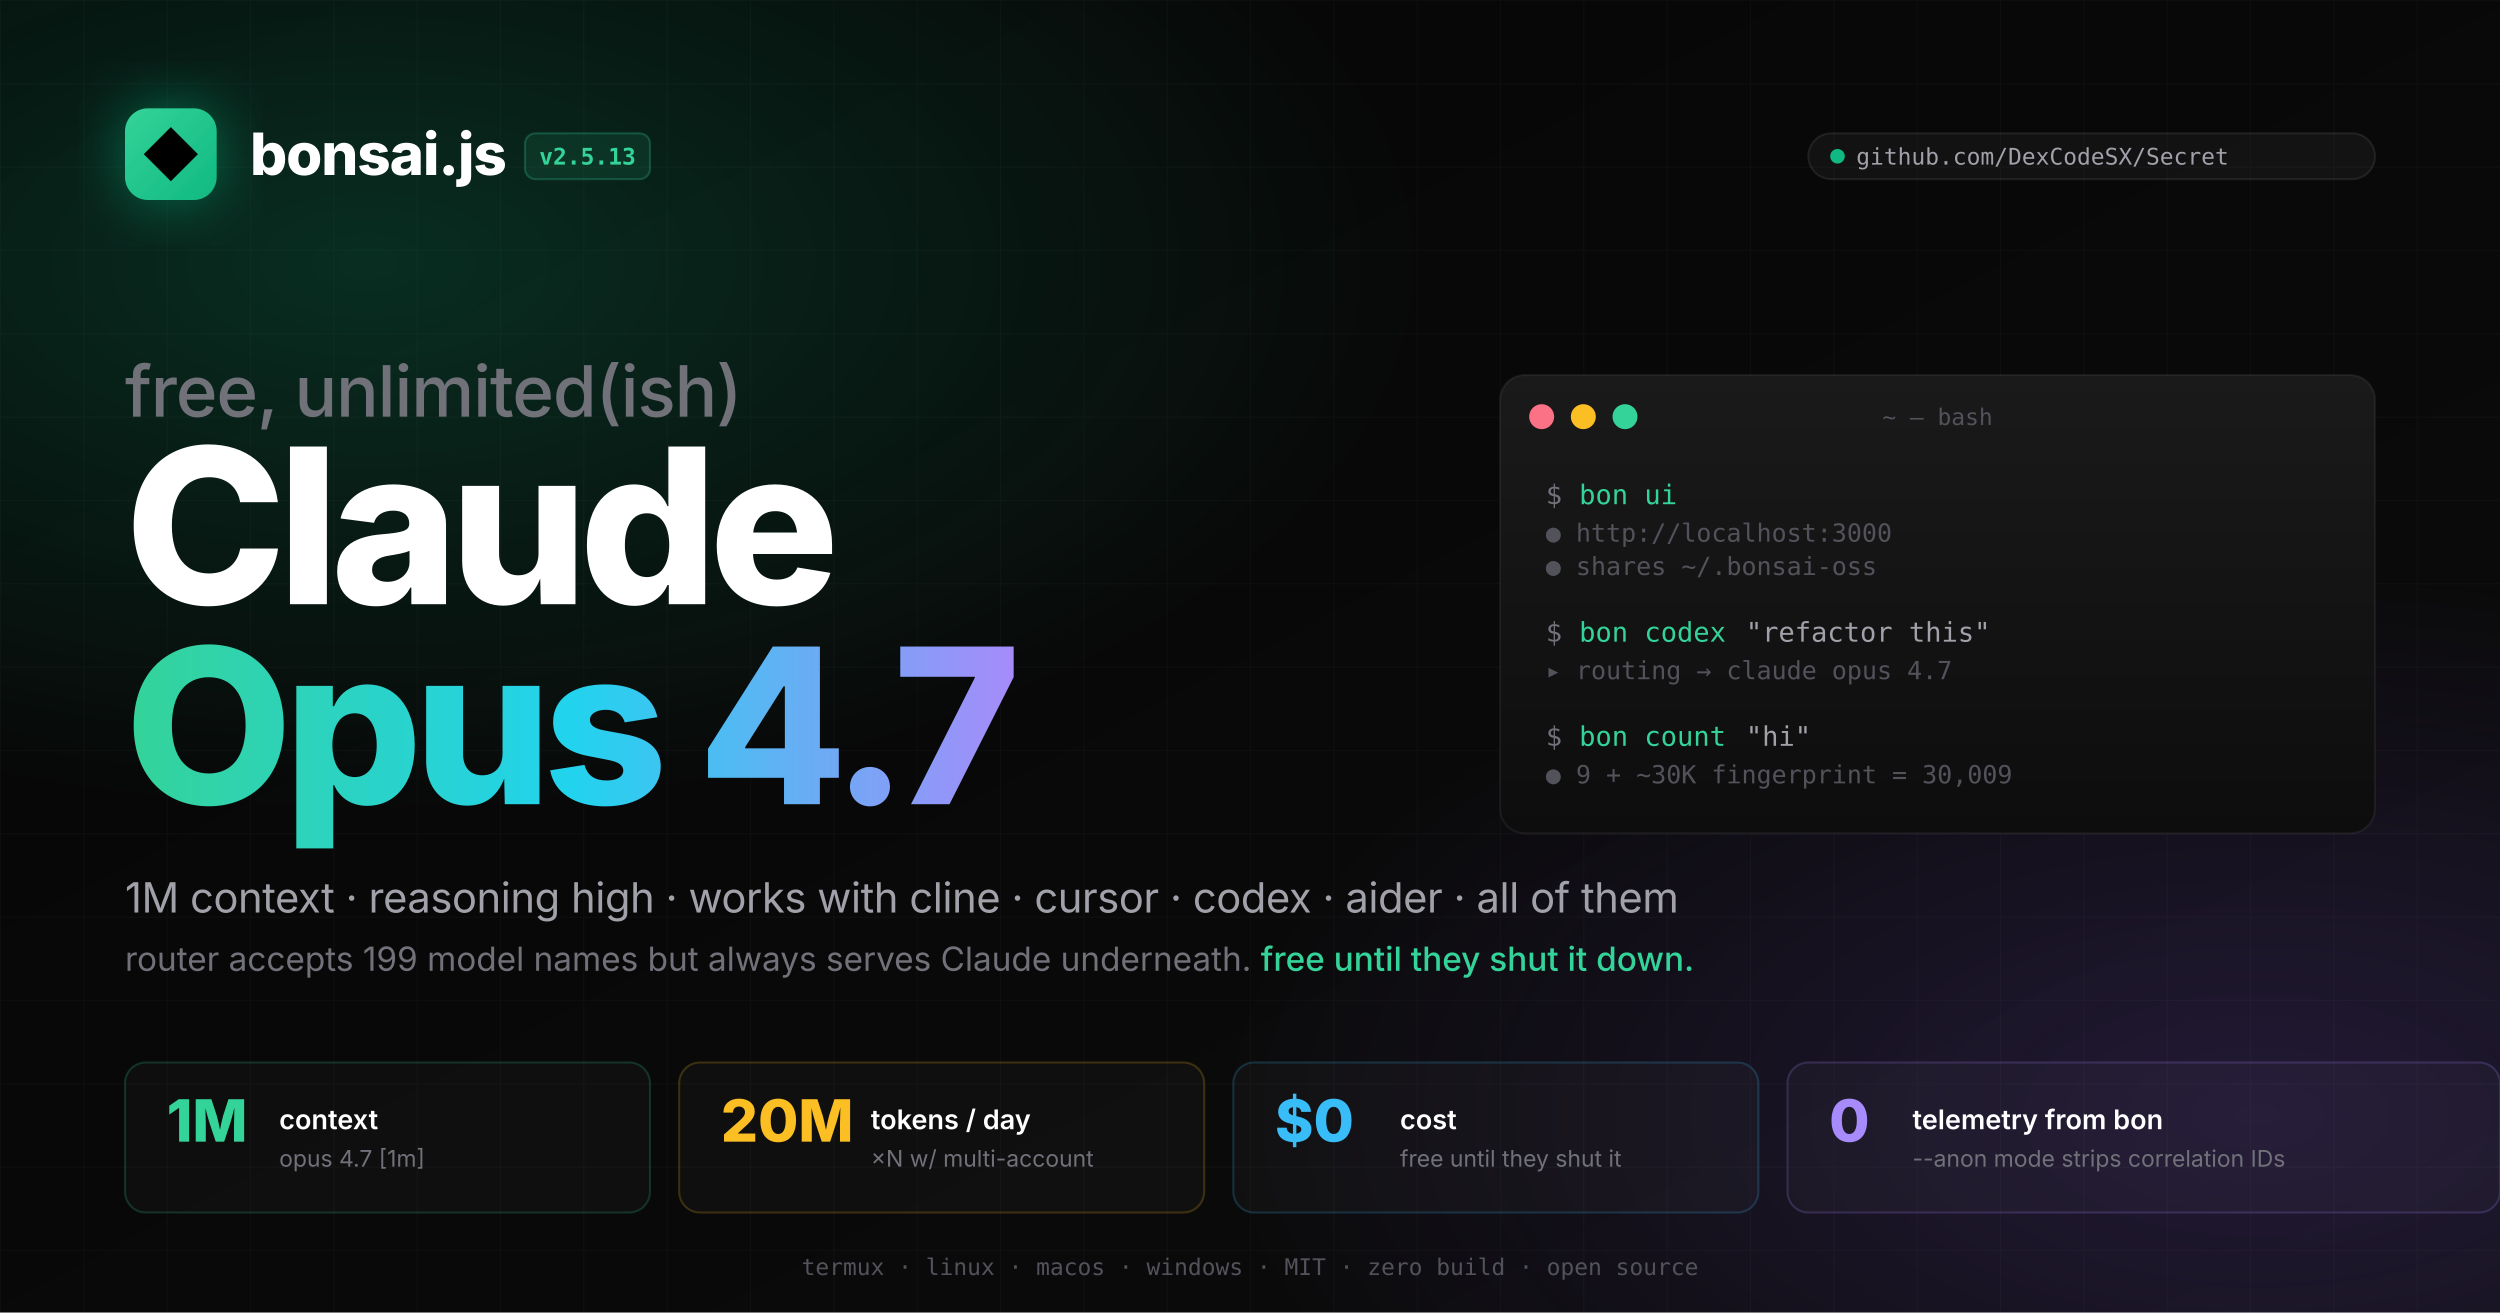
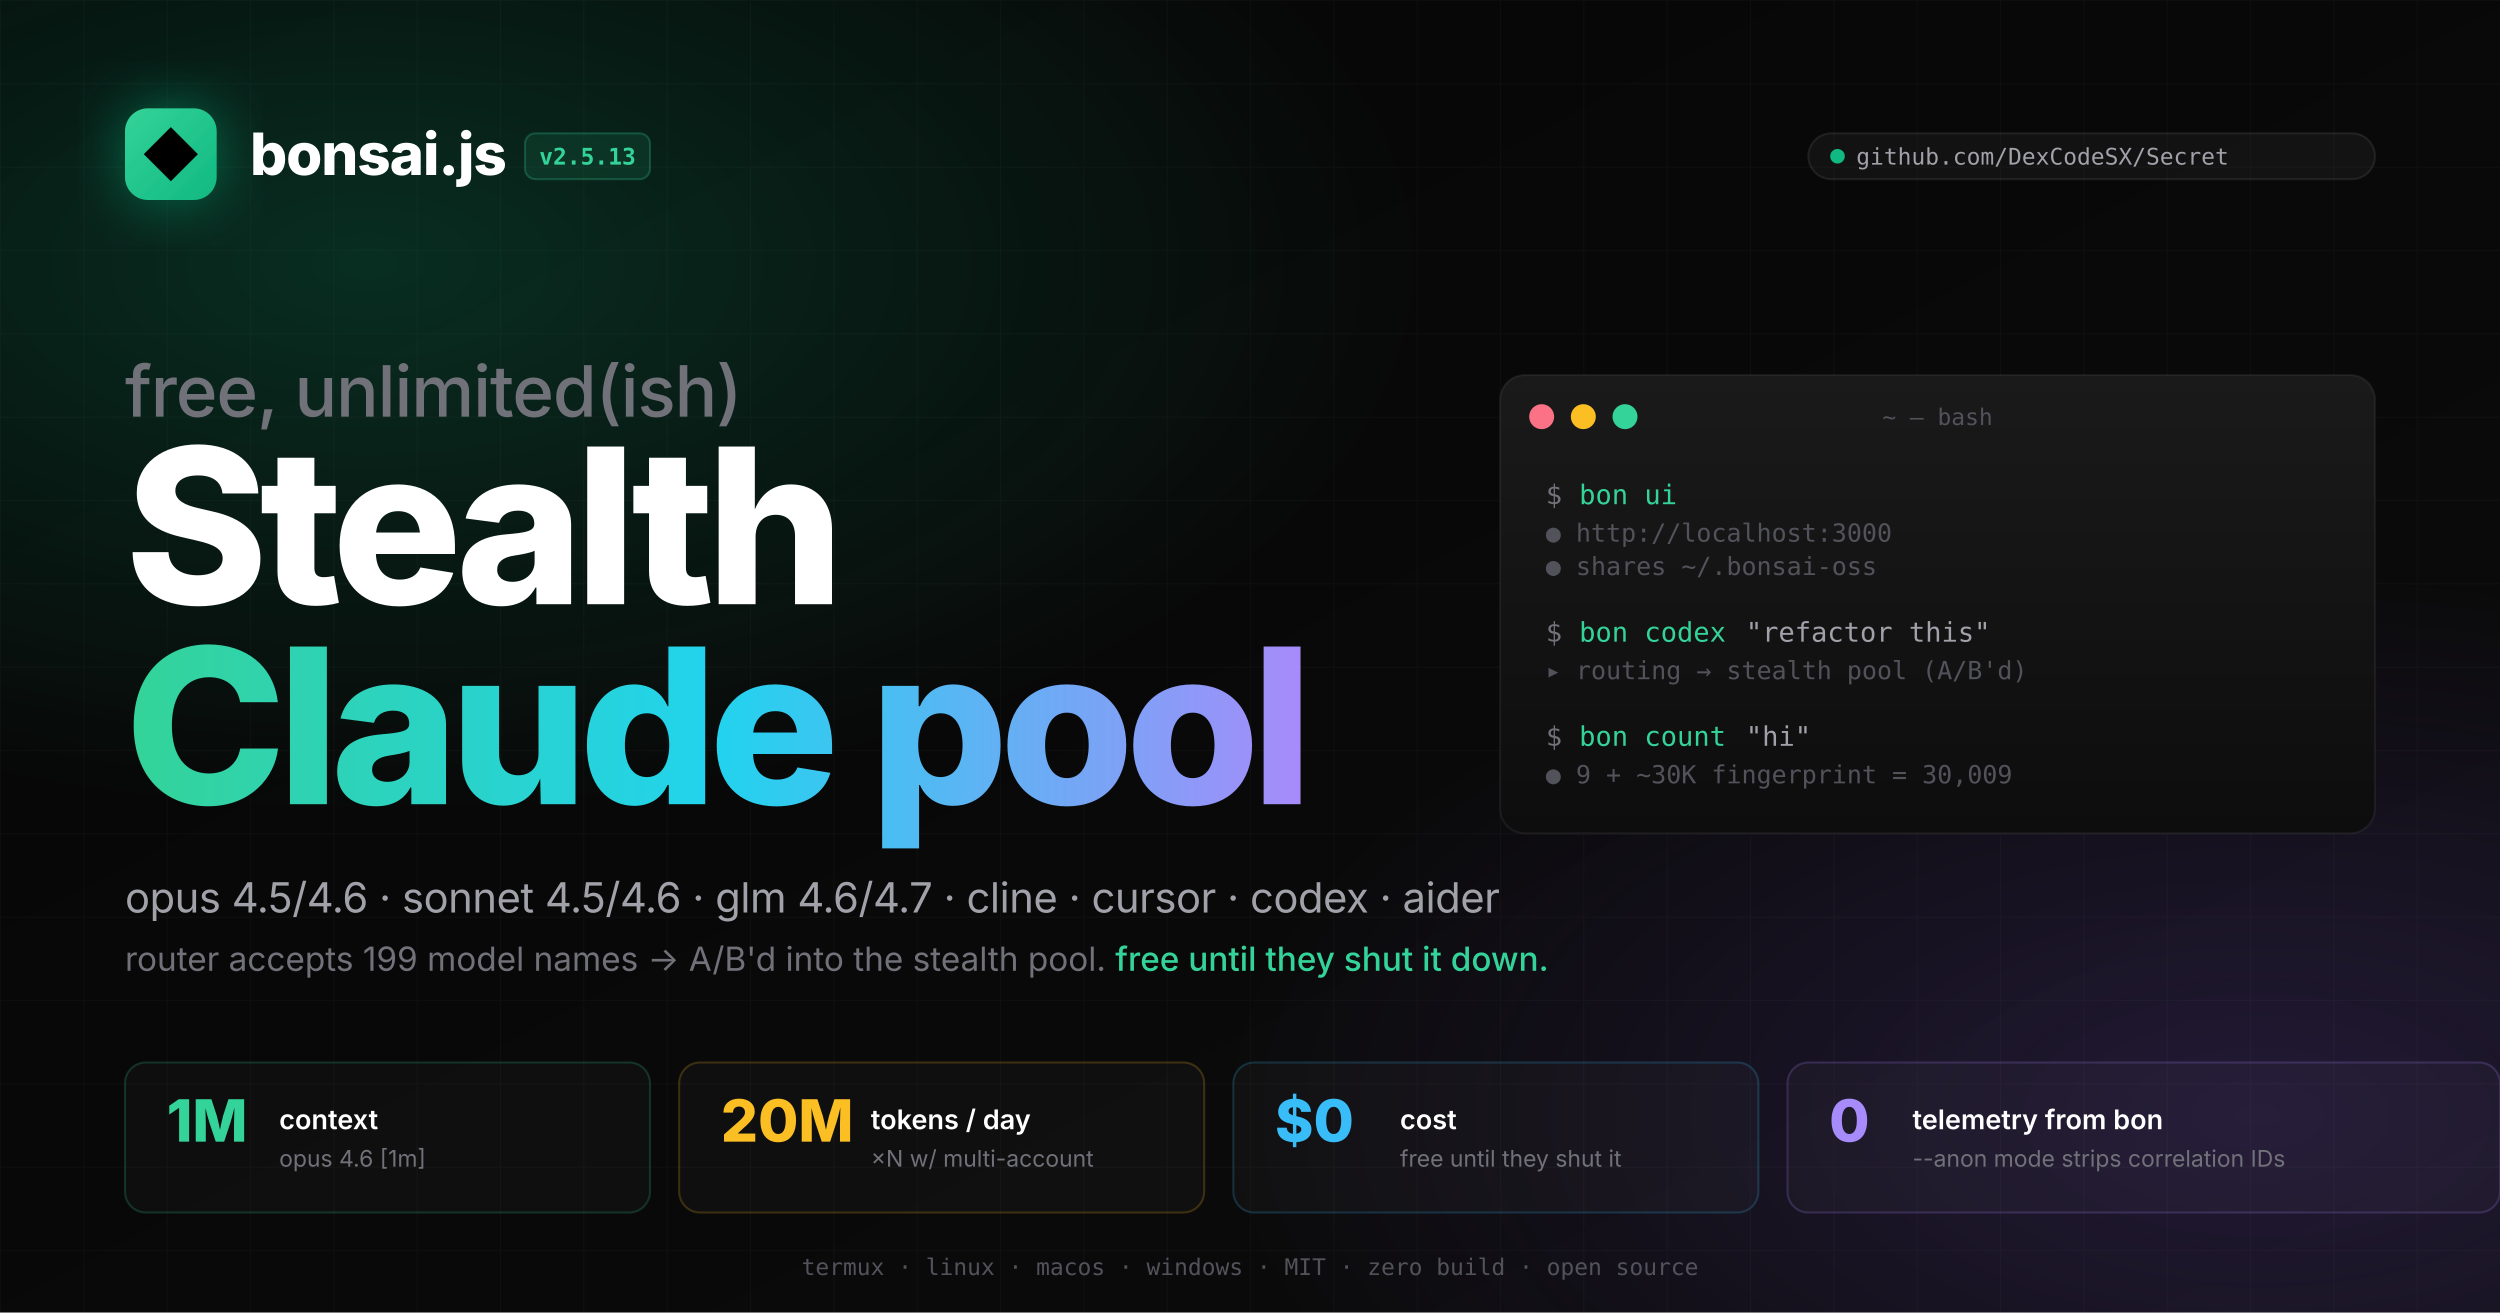
<svg xmlns="http://www.w3.org/2000/svg" viewBox="0 0 1200 630" width="1200" height="630">
  <defs>
    <linearGradient id="bg" x1="0%" y1="0%" x2="100%" y2="100%">
      <stop offset="0%" stop-color="#050505" />
      <stop offset="100%" stop-color="#0c0c0c" />
    </linearGradient>
    <radialGradient id="glowEmerald" cx="15%" cy="20%" r="70%">
      <stop offset="0%" stop-color="#10b981" stop-opacity="0.22" />
      <stop offset="60%" stop-color="#10b981" stop-opacity="0" />
    </radialGradient>
    <radialGradient id="glowAccent" cx="90%" cy="85%" r="70%">
      <stop offset="0%" stop-color="#8b5cf6" stop-opacity="0.18" />
      <stop offset="60%" stop-color="#8b5cf6" stop-opacity="0" />
    </radialGradient>
    <linearGradient id="brandGrad" x1="0%" y1="50%" x2="100%" y2="50%">
      <stop offset="0%" stop-color="#34d399" />
      <stop offset="50%" stop-color="#22d3ee" />
      <stop offset="100%" stop-color="#a78bfa" />
    </linearGradient>
    <linearGradient id="diamond" x1="0%" y1="0%" x2="100%" y2="100%">
      <stop offset="0%" stop-color="#34d399" />
      <stop offset="100%" stop-color="#10b981" />
    </linearGradient>
    <filter id="diamondGlow" x="-50%" y="-50%" width="200%" height="200%">
      <feGaussianBlur stdDeviation="14" result="blur" />
      <feFlood flood-color="#10b981" flood-opacity="0.5" result="green" />
      <feComposite in="green" in2="blur" operator="in" result="glow" />
      <feMerge>
        <feMergeNode in="glow" />
        <feMergeNode in="SourceGraphic" />
      </feMerge>
    </filter>
    <pattern id="grid" x="0" y="0" width="40" height="40" patternUnits="userSpaceOnUse">
      <path d="M 40 0 L 0 0 0 40" fill="none" stroke="rgba(255,255,255,0.025)" stroke-width="1" />
    </pattern>
    <linearGradient id="term" x1="0%" y1="0%" x2="0%" y2="100%">
      <stop offset="0%" stop-color="#1a1a1a" />
      <stop offset="100%" stop-color="#0d0d0d" />
    </linearGradient>
  </defs>
  <rect width="1200" height="630" fill="url(#bg)" />
  <rect width="1200" height="630" fill="url(#grid)" />
  <rect width="1200" height="630" fill="url(#glowEmerald)" />
  <rect width="1200" height="630" fill="url(#glowAccent)" />
  <g transform="translate(60, 52)" filter="url(#diamondGlow)">
    <rect x="0" y="0" width="44" height="44" rx="11" fill="url(#diamond)" />
    <path d="M 22 9 L 9 22 L 22 35 L 35 22 Z" fill="#050505" />
  </g>
  <text x="120" y="84" font-family="Inter, system-ui, sans-serif" font-size="28" font-weight="800" fill="#ffffff" letter-spacing="-0.5">bonsai.js</text>
  <g transform="translate(252, 64)">
    <rect x="0" y="0" width="60" height="22" rx="5" fill="rgba(52,211,153,0.10)" stroke="rgba(52,211,153,0.25)" stroke-width="1" />
    <text x="30" y="15" font-family="JetBrains Mono, ui-monospace, monospace" font-size="11" fill="#34d399" text-anchor="middle" font-weight="600">v2.5.13</text>
  </g>
  <g transform="translate(1140, 64)">
    <rect x="-272" y="0" width="272" height="22" rx="11" fill="rgba(255,255,255,0.04)" stroke="rgba(255,255,255,0.08)" stroke-width="1" />
    <circle cx="-258" cy="11" r="3.5" fill="#10b981" />
    <text x="-249" y="15" font-family="JetBrains Mono, ui-monospace, monospace" font-size="11" fill="#a1a1aa">github.com/DexCodeSX/Secret</text>
  </g>
  <text x="60" y="200" font-family="Inter, system-ui, sans-serif" font-size="34" font-weight="500" letter-spacing="-0.5" fill="#71717a">free, unlimited(ish)</text>
-   <text x="60" y="290" font-family="Inter, system-ui, sans-serif" font-size="104" font-weight="800" letter-spacing="-4" fill="#ffffff">Claude</text>
-   <text x="60" y="386" font-family="Inter, system-ui, sans-serif" font-size="104" font-weight="800" letter-spacing="-4" fill="url(#brandGrad)">Opus 4.7</text>
-   <text x="60" y="438" font-family="Inter, system-ui, sans-serif" font-size="20" fill="#a1a1aa" letter-spacing="-0.2">1M context · reasoning high · works with cline · cursor · codex · aider · all of them</text>
-   <text x="60" y="466" font-family="Inter, system-ui, sans-serif" font-size="16" fill="#71717a">router accepts 199 model names but always serves Claude underneath. <tspan fill="#34d399" font-weight="500">free until they shut it down.</tspan>
+   <text x="60" y="290" font-family="Inter, system-ui, sans-serif" font-size="104" font-weight="800" letter-spacing="-4" fill="#ffffff">Stealth</text>
+   <text x="60" y="386" font-family="Inter, system-ui, sans-serif" font-size="104" font-weight="800" letter-spacing="-4" fill="url(#brandGrad)">Claude pool</text>
+   <text x="60" y="438" font-family="Inter, system-ui, sans-serif" font-size="20" fill="#a1a1aa" letter-spacing="-0.2">opus 4.5/4.6 · sonnet 4.5/4.6 · glm 4.6/4.7 · cline · cursor · codex · aider</text>
+   <text x="60" y="466" font-family="Inter, system-ui, sans-serif" font-size="16" fill="#71717a">router accepts 199 model names → A/B'd into the stealth pool. <tspan fill="#34d399" font-weight="500">free until they shut it down.</tspan>
  </text>
  <g transform="translate(720, 180)">
    <rect x="0" y="0" width="420" height="220" rx="12" fill="url(#term)" stroke="rgba(255,255,255,0.06)" stroke-width="1" />
    <circle cx="20" cy="20" r="6" fill="#fb7185" />
    <circle cx="40" cy="20" r="6" fill="#fbbf24" />
    <circle cx="60" cy="20" r="6" fill="#34d399" />
    <text x="210" y="24" font-family="JetBrains Mono, monospace" font-size="11" fill="#52525b" text-anchor="middle">~ — bash</text>
    <text x="22" y="62" font-family="JetBrains Mono, monospace" font-size="13" fill="#71717a">$</text>
    <text x="38" y="62" font-family="JetBrains Mono, monospace" font-size="13" fill="#34d399">bon ui</text>
    <text x="22" y="80" font-family="JetBrains Mono, monospace" font-size="12" fill="#52525b"> ●  http://localhost:3000</text>
    <text x="22" y="96" font-family="JetBrains Mono, monospace" font-size="12" fill="#52525b"> ●  shares ~/.bonsai-oss</text>
    <text x="22" y="128" font-family="JetBrains Mono, monospace" font-size="13" fill="#71717a">$</text>
    <text x="38" y="128" font-family="JetBrains Mono, monospace" font-size="13" fill="#34d399">bon codex</text>
    <text x="118" y="128" font-family="JetBrains Mono, monospace" font-size="13" fill="#a1a1aa">"refactor this"</text>
-     <text x="22" y="146" font-family="JetBrains Mono, monospace" font-size="12" fill="#52525b"> ▸  routing → claude opus 4.7</text>
+     <text x="22" y="146" font-family="JetBrains Mono, monospace" font-size="12" fill="#52525b"> ▸  routing → stealth pool (A/B'd)</text>
    <text x="22" y="178" font-family="JetBrains Mono, monospace" font-size="13" fill="#71717a">$</text>
    <text x="38" y="178" font-family="JetBrains Mono, monospace" font-size="13" fill="#34d399">bon count</text>
    <text x="118" y="178" font-family="JetBrains Mono, monospace" font-size="13" fill="#a1a1aa">"hi"</text>
    <text x="22" y="196" font-family="JetBrains Mono, monospace" font-size="12" fill="#52525b"> ●  9 + ~30K fingerprint = 30,009</text>
  </g>
  <g transform="translate(60, 510)">
    <rect x="0" y="0" width="252" height="72" rx="10" fill="rgba(255,255,255,0.025)" stroke="rgba(52,211,153,0.20)" stroke-width="1" />
    <text x="20" y="38" font-family="Inter, system-ui, sans-serif" font-size="28" font-weight="800" fill="#34d399">1M</text>
    <text x="74" y="32" font-family="Inter, system-ui, sans-serif" font-size="13" font-weight="600" fill="#ffffff">context</text>
-     <text x="74" y="50" font-family="Inter, system-ui, sans-serif" font-size="11" fill="#71717a">opus 4.7 [1m]</text>
+     <text x="74" y="50" font-family="Inter, system-ui, sans-serif" font-size="11" fill="#71717a">opus 4.6 [1m]</text>
    <rect x="266" y="0" width="252" height="72" rx="10" fill="rgba(255,255,255,0.025)" stroke="rgba(251,191,36,0.20)" stroke-width="1" />
    <text x="286" y="38" font-family="Inter, system-ui, sans-serif" font-size="28" font-weight="800" fill="#fbbf24">20M</text>
    <text x="358" y="32" font-family="Inter, system-ui, sans-serif" font-size="13" font-weight="600" fill="#ffffff">tokens / day</text>
    <text x="358" y="50" font-family="Inter, system-ui, sans-serif" font-size="11" fill="#71717a">×N w/ multi-account</text>
    <rect x="532" y="0" width="252" height="72" rx="10" fill="rgba(255,255,255,0.025)" stroke="rgba(56,189,248,0.20)" stroke-width="1" />
    <text x="552" y="38" font-family="Inter, system-ui, sans-serif" font-size="28" font-weight="800" fill="#38bdf8">$0</text>
    <text x="612" y="32" font-family="Inter, system-ui, sans-serif" font-size="13" font-weight="600" fill="#ffffff">cost</text>
    <text x="612" y="50" font-family="Inter, system-ui, sans-serif" font-size="11" fill="#71717a">free until they shut it</text>
    <rect x="798" y="0" width="342" height="72" rx="10" fill="rgba(255,255,255,0.025)" stroke="rgba(167,139,250,0.20)" stroke-width="1" />
    <text x="818" y="38" font-family="Inter, system-ui, sans-serif" font-size="28" font-weight="800" fill="#a78bfa">0</text>
    <text x="858" y="32" font-family="Inter, system-ui, sans-serif" font-size="13" font-weight="600" fill="#ffffff">telemetry from bon</text>
    <text x="858" y="50" font-family="Inter, system-ui, sans-serif" font-size="11" fill="#71717a">--anon mode strips correlation IDs</text>
  </g>
  <text x="600" y="612" font-family="JetBrains Mono, ui-monospace, monospace" font-size="11" fill="#52525b" text-anchor="middle">termux · linux · macos · windows · MIT · zero build · open source</text>
</svg>
